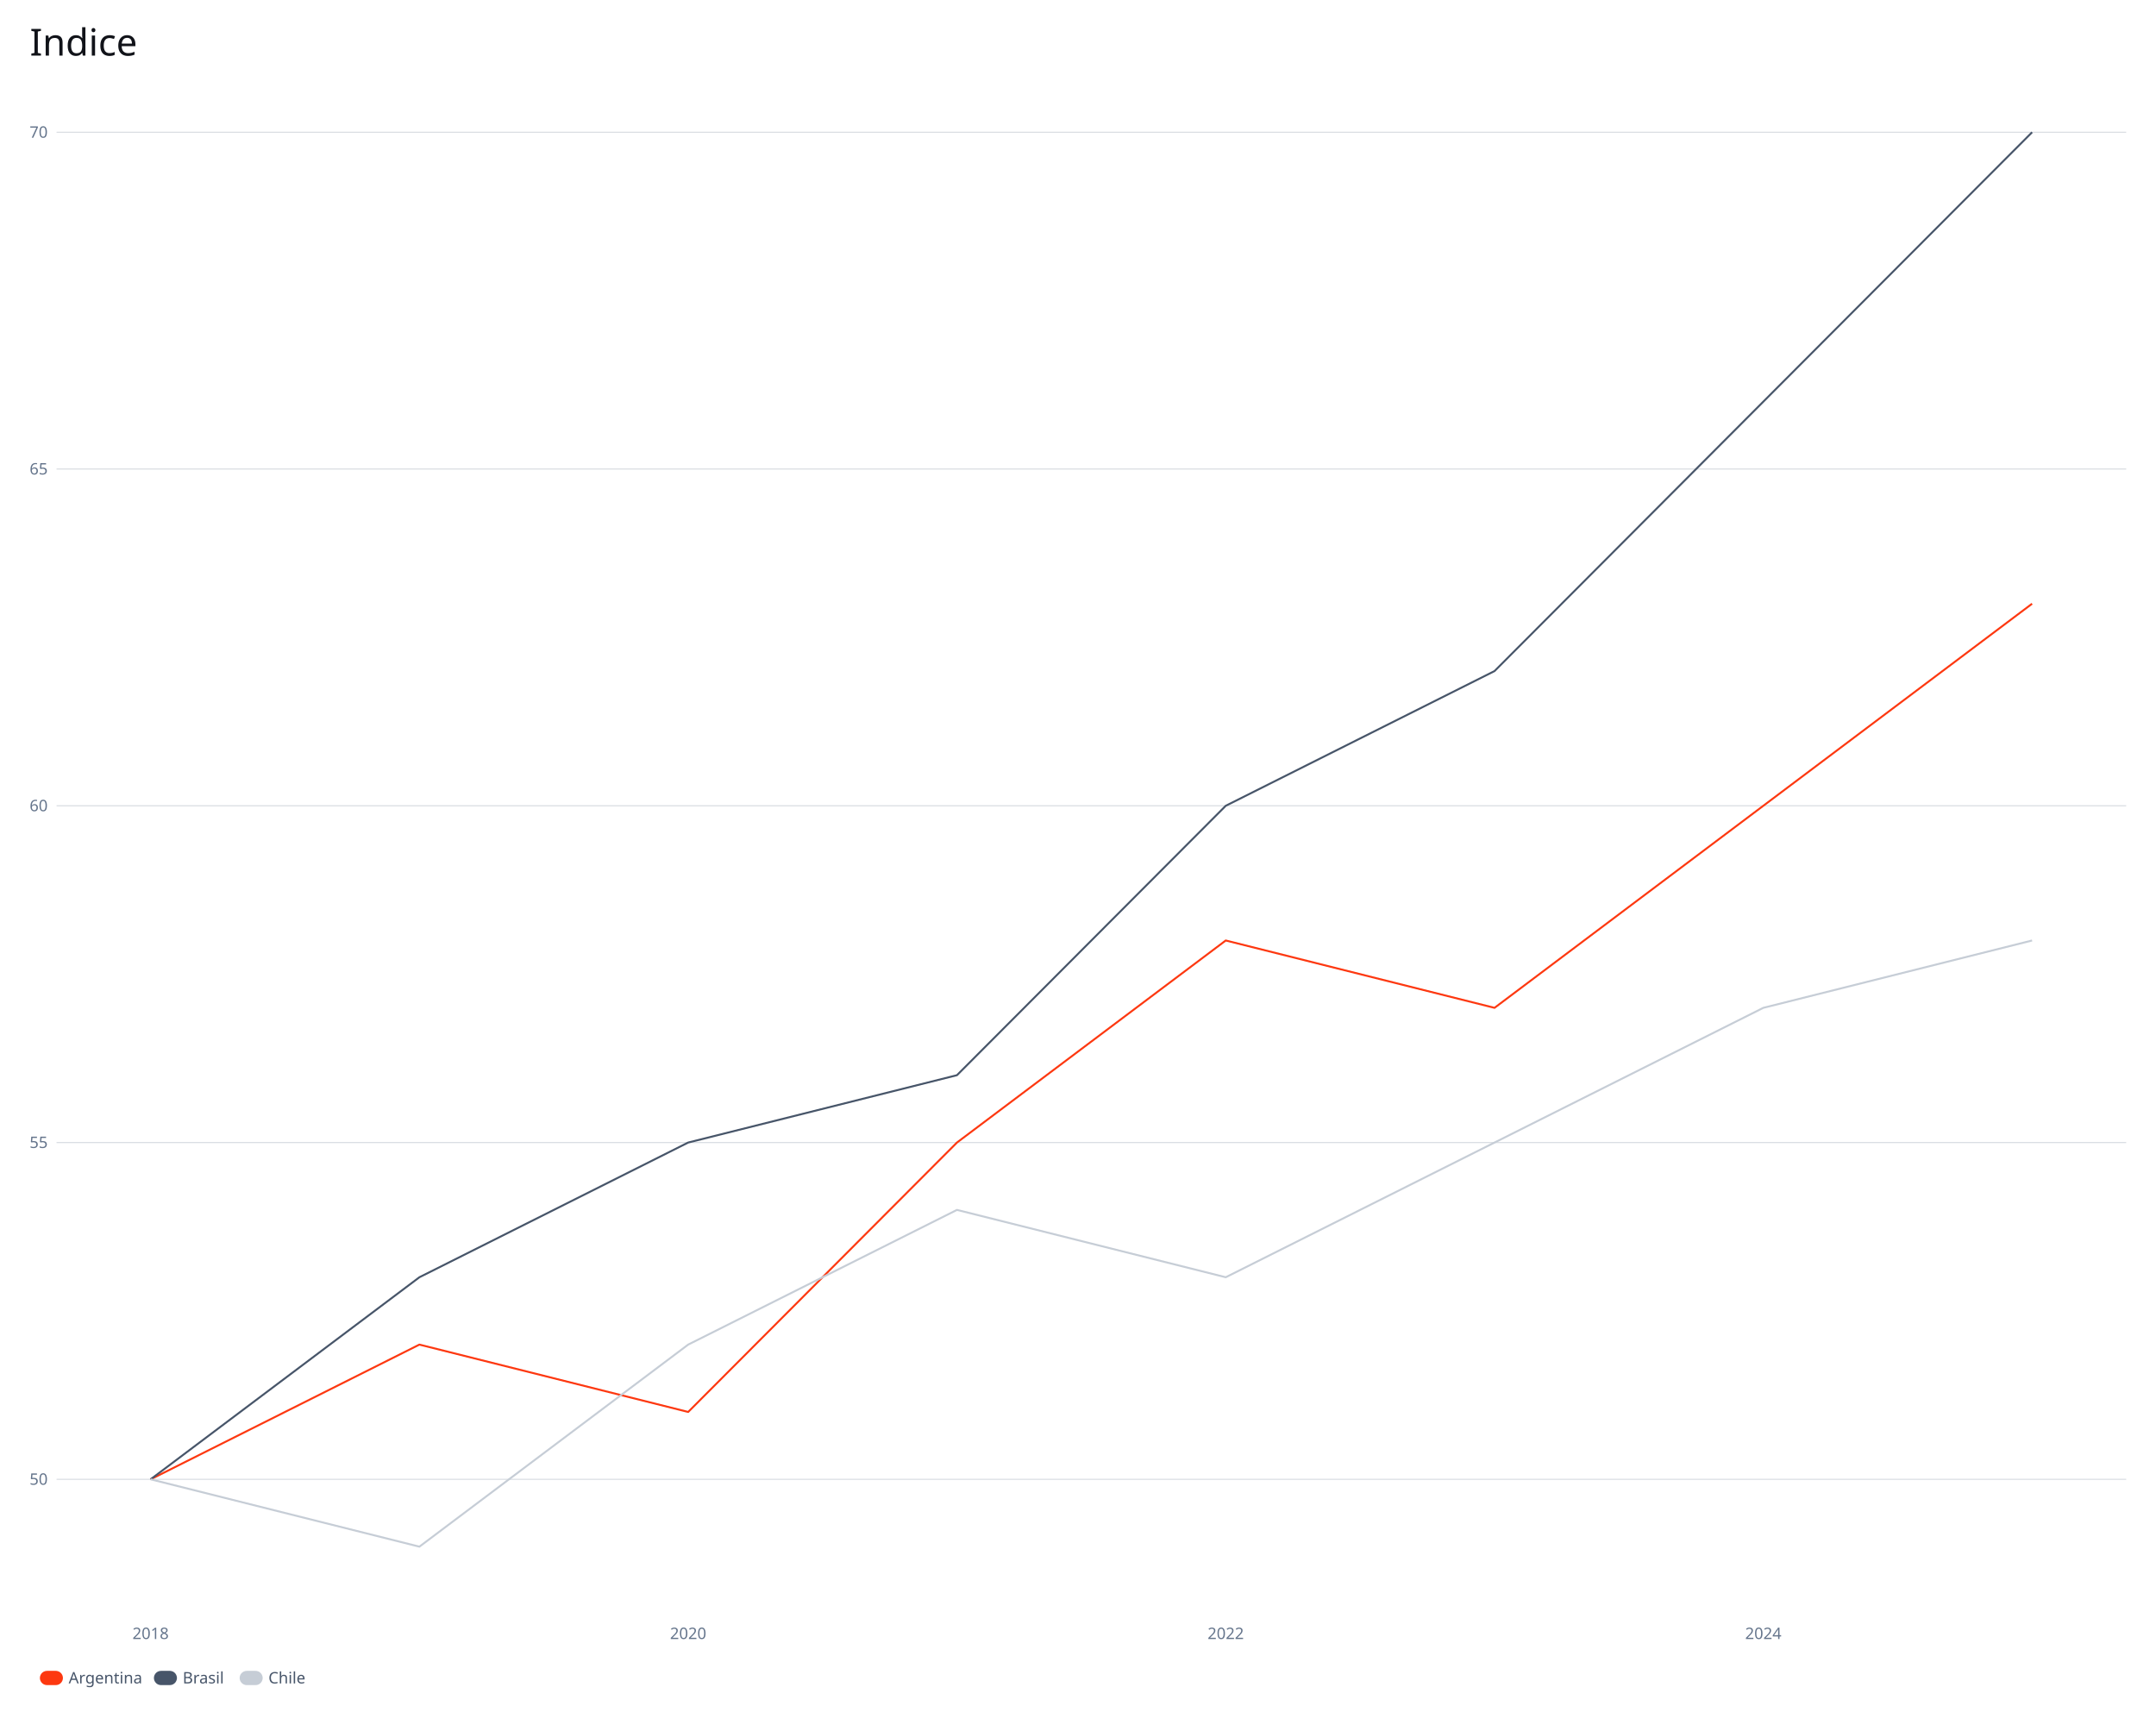
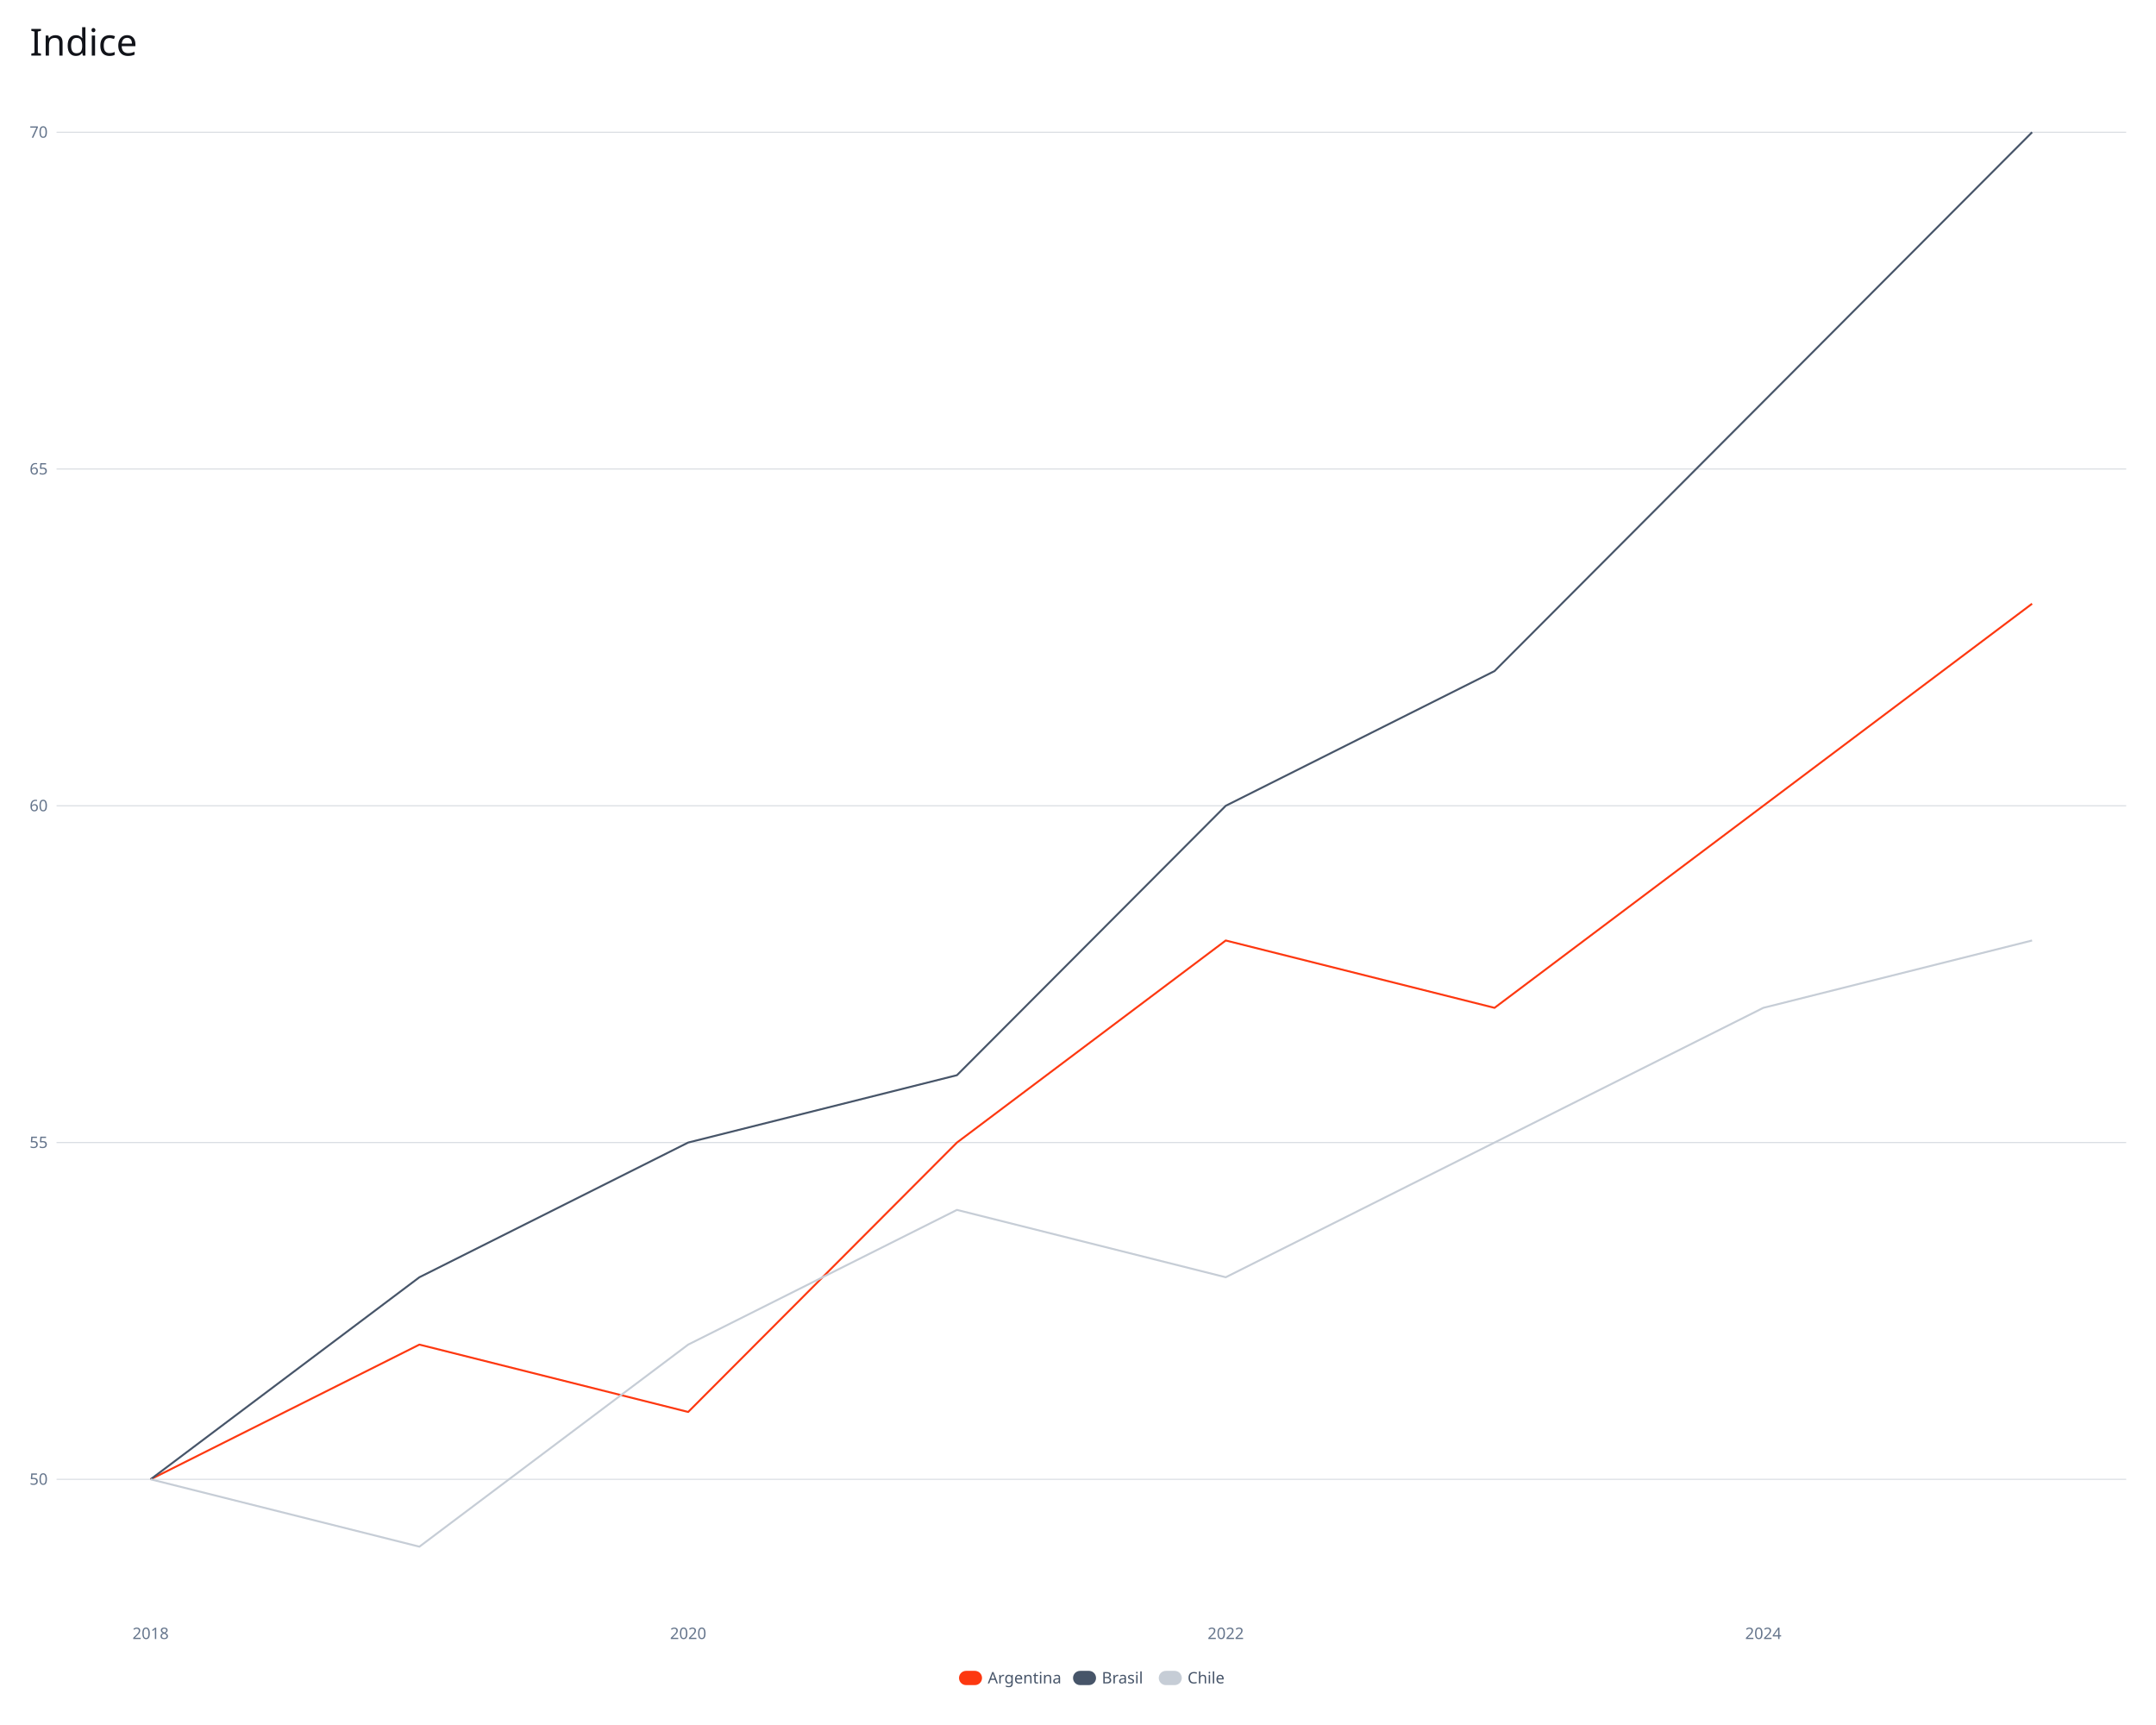
<svg xmlns="http://www.w3.org/2000/svg" class="svglite" data-engine-version="2.0" width="720.00pt" height="576.00pt" viewBox="0 0 720.00 576.00">
  <defs>
    <style type="text/css">
    .svglite line, .svglite polyline, .svglite polygon, .svglite path, .svglite rect, .svglite circle {
      fill: none;
      stroke: #000000;
      stroke-linecap: round;
      stroke-linejoin: round;
      stroke-miterlimit: 10.00;
    }
  </style>
  </defs>
  <rect width="100%" height="100%" style="stroke: none; fill: #FFFFFF;" />
  <defs>
    <clipPath id="cpMC4wMHw3MjAuMDB8MC4wMHw1NzYuMDA=">
      <rect x="0.00" y="0.00" width="720.00" height="576.00" />
    </clipPath>
  </defs>
  <g clip-path="url(#cpMC4wMHw3MjAuMDB8MC4wMHw1NzYuMDA=)">
    <rect x="0.00" y="0.00" width="720.00" height="576.00" style="stroke-width: 0.65; stroke: none; fill: #FFFFFF;" />
  </g>
  <defs>
    <clipPath id="cpMTguODl8NzEwLjA0fDIwLjU1fDU0MC4wNg==">
      <rect x="18.89" y="20.55" width="691.15" height="519.51" />
    </clipPath>
  </defs>
  <g clip-path="url(#cpMTguODl8NzEwLjA0fDIwLjU1fDU0MC4wNg==)">
    <rect x="18.89" y="20.55" width="691.15" height="519.51" style="stroke-width: 0.65; stroke: none; fill: #FFFFFF;" />
    <polyline points="18.89,493.96 710.04,493.96 " style="stroke-width: 0.36; stroke: #64748B; stroke-opacity: 0.25; stroke-linecap: butt;" />
    <polyline points="18.89,381.51 710.04,381.51 " style="stroke-width: 0.36; stroke: #64748B; stroke-opacity: 0.25; stroke-linecap: butt;" />
    <polyline points="18.89,269.06 710.04,269.06 " style="stroke-width: 0.36; stroke: #64748B; stroke-opacity: 0.25; stroke-linecap: butt;" />
    <polyline points="18.89,156.61 710.04,156.61 " style="stroke-width: 0.36; stroke: #64748B; stroke-opacity: 0.25; stroke-linecap: butt;" />
    <polyline points="18.89,44.16 710.04,44.16 " style="stroke-width: 0.36; stroke: #64748B; stroke-opacity: 0.25; stroke-linecap: butt;" />
    <polyline points="50.30,493.96 140.06,448.98 229.82,471.47 319.58,381.51 409.34,314.04 499.10,336.53 588.86,269.06 678.62,201.59 " style="stroke-width: 0.65; stroke: #FD3810; stroke-linecap: butt;" />
    <polyline points="50.30,493.96 140.06,426.49 229.82,381.51 319.58,359.02 409.34,269.06 499.10,224.08 588.86,134.12 678.62,44.16 " style="stroke-width: 0.65; stroke: #475569; stroke-linecap: butt;" />
    <polyline points="50.30,493.96 140.06,516.45 229.82,448.98 319.58,404.00 409.34,426.49 499.10,381.51 588.86,336.53 678.62,314.04 " style="stroke-width: 0.65; stroke: #C6CDD6; stroke-linecap: butt;" />
  </g>
  <g clip-path="url(#cpMC4wMHw3MjAuMDB8MC4wMHw1NzYuMDA=)">
    <text x="12.91" y="495.78" text-anchor="middle" style="font-size: 5.30px; fill: #64748B; font-family: sans;" textLength="5.90px" lengthAdjust="spacingAndGlyphs">50</text>
    <text x="12.91" y="383.33" text-anchor="middle" style="font-size: 5.30px; fill: #64748B; font-family: sans;" textLength="5.90px" lengthAdjust="spacingAndGlyphs">55</text>
    <text x="12.91" y="270.88" text-anchor="middle" style="font-size: 5.30px; fill: #64748B; font-family: sans;" textLength="5.90px" lengthAdjust="spacingAndGlyphs">60</text>
    <text x="12.91" y="158.44" text-anchor="middle" style="font-size: 5.30px; fill: #64748B; font-family: sans;" textLength="5.90px" lengthAdjust="spacingAndGlyphs">65</text>
    <text x="12.91" y="45.99" text-anchor="middle" style="font-size: 5.30px; fill: #64748B; font-family: sans;" textLength="5.90px" lengthAdjust="spacingAndGlyphs">70</text>
    <text x="50.30" y="547.29" text-anchor="middle" style="font-size: 5.30px; fill: #64748B; font-family: sans;" textLength="11.80px" lengthAdjust="spacingAndGlyphs">2018</text>
    <text x="229.82" y="547.29" text-anchor="middle" style="font-size: 5.30px; fill: #64748B; font-family: sans;" textLength="11.80px" lengthAdjust="spacingAndGlyphs">2020</text>
    <text x="409.34" y="547.29" text-anchor="middle" style="font-size: 5.30px; fill: #64748B; font-family: sans;" textLength="11.80px" lengthAdjust="spacingAndGlyphs">2022</text>
    <text x="588.86" y="547.29" text-anchor="middle" style="font-size: 5.30px; fill: #64748B; font-family: sans;" textLength="11.80px" lengthAdjust="spacingAndGlyphs">2024</text>
-     <rect x="9.96" y="554.56" width="95.13" height="11.48" style="stroke-width: 0.75; stroke: none;" />
-     <rect x="9.96" y="554.56" width="95.13" height="11.48" style="stroke-width: 0.65; stroke: none; fill: #FFFFFF;" />
-     <rect x="13.33" y="557.92" width="7.69" height="4.75" style="stroke-width: 0.65; stroke: none;" />
-     <polygon points="15.70,562.67 18.64,562.67 18.54,562.67 18.92,562.66 19.30,562.58 19.65,562.45 19.98,562.25 20.28,562.01 20.53,561.73 20.74,561.40 20.89,561.05 20.98,560.68 21.01,560.30 21.01,560.30 21.01,560.30 21.01,560.30 20.98,559.92 20.89,559.55 20.74,559.20 20.53,558.87 20.28,558.59 19.98,558.34 19.65,558.15 19.30,558.02 18.92,557.94 18.64,557.92 15.70,557.92 15.99,557.94 15.60,557.93 15.23,557.97 14.86,558.08 14.51,558.24 14.20,558.46 13.92,558.72 13.69,559.03 13.52,559.37 13.39,559.73 13.33,560.11 13.33,560.30 13.33,560.30 13.33,560.11 13.33,560.49 13.39,560.87 13.52,561.23 13.69,561.57 13.92,561.87 14.20,562.14 14.51,562.36 14.86,562.52 15.23,562.63 15.60,562.67 " style="stroke-width: 0.75; stroke: none; fill: #FD3810;" />
-     <rect x="51.40" y="557.92" width="7.69" height="4.75" style="stroke-width: 0.65; stroke: none;" />
-     <polygon points="53.78,562.67 56.71,562.67 56.61,562.67 57.00,562.66 57.37,562.58 57.73,562.45 58.06,562.25 58.36,562.01 58.61,561.73 58.81,561.40 58.96,561.05 59.06,560.68 59.09,560.30 59.09,560.30 59.09,560.30 59.09,560.30 59.06,559.92 58.96,559.55 58.81,559.20 58.61,558.87 58.36,558.59 58.06,558.34 57.73,558.15 57.37,558.02 57.00,557.94 56.71,557.92 53.78,557.92 54.06,557.94 53.68,557.93 53.30,557.97 52.93,558.08 52.59,558.24 52.27,558.46 52.00,558.72 51.77,559.03 51.59,559.37 51.47,559.73 51.41,560.11 51.40,560.30 51.40,560.30 51.41,560.11 51.41,560.49 51.47,560.87 51.59,561.23 51.77,561.57 52.00,561.87 52.27,562.14 52.59,562.36 52.93,562.52 53.30,562.63 53.68,562.67 " style="stroke-width: 0.75; stroke: none; fill: #475569;" />
-     <rect x="80.03" y="557.92" width="7.69" height="4.75" style="stroke-width: 0.65; stroke: none;" />
-     <polygon points="82.41,562.67 85.34,562.67 85.25,562.67 85.63,562.66 86.01,562.58 86.36,562.45 86.69,562.25 86.99,562.01 87.24,561.73 87.45,561.40 87.60,561.05 87.69,560.68 87.72,560.30 87.72,560.30 87.72,560.30 87.72,560.30 87.69,559.92 87.60,559.55 87.45,559.20 87.24,558.87 86.99,558.59 86.69,558.34 86.36,558.15 86.01,558.02 85.63,557.94 85.34,557.92 82.41,557.92 82.70,557.94 82.31,557.93 81.93,557.97 81.57,558.08 81.22,558.24 80.91,558.46 80.63,558.72 80.40,559.03 80.22,559.37 80.10,559.73 80.04,560.11 80.03,560.30 80.03,560.30 80.04,560.11 80.04,560.49 80.10,560.87 80.22,561.23 80.40,561.57 80.63,561.87 80.91,562.14 81.22,562.36 81.57,562.52 81.93,562.63 82.31,562.67 " style="stroke-width: 0.75; stroke: none; fill: #C6CDD6;" />
-     <text x="22.93" y="562.12" style="font-size: 5.30px; fill: #475569; font-family: sans;" textLength="22.70px" lengthAdjust="spacingAndGlyphs">Argentina</text>
-     <text x="61.01" y="562.12" style="font-size: 5.30px; fill: #475569; font-family: sans;" textLength="13.26px" lengthAdjust="spacingAndGlyphs">Brasil</text>
-     <text x="89.64" y="562.12" style="font-size: 5.30px; fill: #475569; font-family: sans;" textLength="12.09px" lengthAdjust="spacingAndGlyphs">Chile</text>
+     <rect x="316.90" y="554.56" width="95.13" height="11.48" style="stroke-width: 0.75; stroke: none;" />
+     <rect x="316.90" y="554.56" width="95.13" height="11.48" style="stroke-width: 0.65; stroke: none; fill: #FFFFFF;" />
+     <rect x="320.26" y="557.92" width="7.69" height="4.75" style="stroke-width: 0.65; stroke: none;" />
+     <polygon points="322.64,562.67 325.57,562.67 325.48,562.67 325.86,562.66 326.23,562.58 326.59,562.45 326.92,562.25 327.22,562.01 327.47,561.73 327.68,561.40 327.83,561.05 327.92,560.68 327.95,560.30 327.95,560.30 327.95,560.30 327.95,560.30 327.92,559.92 327.83,559.55 327.68,559.20 327.47,558.87 327.22,558.59 326.92,558.34 326.59,558.15 326.23,558.02 325.86,557.94 325.57,557.92 322.64,557.92 322.92,557.94 322.54,557.93 322.16,557.97 321.79,558.08 321.45,558.24 321.13,558.46 320.86,558.72 320.63,559.03 320.45,559.37 320.33,559.73 320.27,560.11 320.26,560.30 320.26,560.30 320.27,560.11 320.27,560.49 320.33,560.87 320.45,561.23 320.63,561.57 320.86,561.87 321.13,562.14 321.45,562.36 321.79,562.52 322.16,562.63 322.54,562.67 " style="stroke-width: 0.75; stroke: none; fill: #FD3810;" />
+     <rect x="358.34" y="557.92" width="7.69" height="4.75" style="stroke-width: 0.65; stroke: none;" />
+     <polygon points="360.71,562.67 363.65,562.67 363.55,562.67 363.93,562.66 364.31,562.58 364.67,562.45 365.00,562.25 365.29,562.01 365.55,561.73 365.75,561.40 365.90,561.05 365.99,560.68 366.02,560.30 366.02,560.30 366.02,560.30 366.02,560.30 365.99,559.92 365.90,559.55 365.75,559.20 365.55,558.87 365.29,558.59 365.00,558.34 364.67,558.15 364.31,558.02 363.93,557.94 363.65,557.92 360.71,557.92 361.00,557.94 360.62,557.93 360.24,557.97 359.87,558.08 359.53,558.24 359.21,558.46 358.93,558.72 358.71,559.03 358.53,559.37 358.41,559.73 358.35,560.11 358.34,560.30 358.34,560.30 358.35,560.11 358.35,560.49 358.41,560.87 358.53,561.23 358.71,561.57 358.93,561.87 359.21,562.14 359.53,562.36 359.87,562.52 360.24,562.63 360.62,562.67 " style="stroke-width: 0.75; stroke: none; fill: #475569;" />
+     <rect x="386.97" y="557.92" width="7.69" height="4.75" style="stroke-width: 0.65; stroke: none;" />
+     <polygon points="389.35,562.67 392.28,562.67 392.19,562.67 392.57,562.66 392.94,562.58 393.30,562.45 393.63,562.25 393.93,562.01 394.18,561.73 394.38,561.40 394.53,561.05 394.63,560.68 394.66,560.30 394.66,560.30 394.66,560.30 394.66,560.30 394.63,559.92 394.53,559.55 394.38,559.20 394.18,558.87 393.93,558.59 393.63,558.34 393.30,558.15 392.94,558.02 392.57,557.94 392.28,557.92 389.35,557.92 389.63,557.94 389.25,557.93 388.87,557.97 388.50,558.08 388.16,558.24 387.84,558.46 387.57,558.72 387.34,559.03 387.16,559.37 387.04,559.73 386.98,560.11 386.97,560.30 386.97,560.30 386.98,560.11 386.98,560.49 387.04,560.87 387.16,561.23 387.34,561.57 387.57,561.87 387.84,562.14 388.16,562.36 388.50,562.52 388.87,562.63 389.25,562.67 " style="stroke-width: 0.75; stroke: none; fill: #C6CDD6;" />
+     <text x="329.87" y="562.12" style="font-size: 5.30px; fill: #475569; font-family: sans;" textLength="22.70px" lengthAdjust="spacingAndGlyphs">Argentina</text>
+     <text x="367.94" y="562.12" style="font-size: 5.30px; fill: #475569; font-family: sans;" textLength="13.26px" lengthAdjust="spacingAndGlyphs">Brasil</text>
+     <text x="396.58" y="562.12" style="font-size: 5.30px; fill: #475569; font-family: sans;" textLength="12.09px" lengthAdjust="spacingAndGlyphs">Chile</text>
    <text x="9.96" y="18.56" style="font-size: 12.49px; fill: #111319; font-family: sans;" textLength="33.33px" lengthAdjust="spacingAndGlyphs">Indice</text>
  </g>
</svg>
